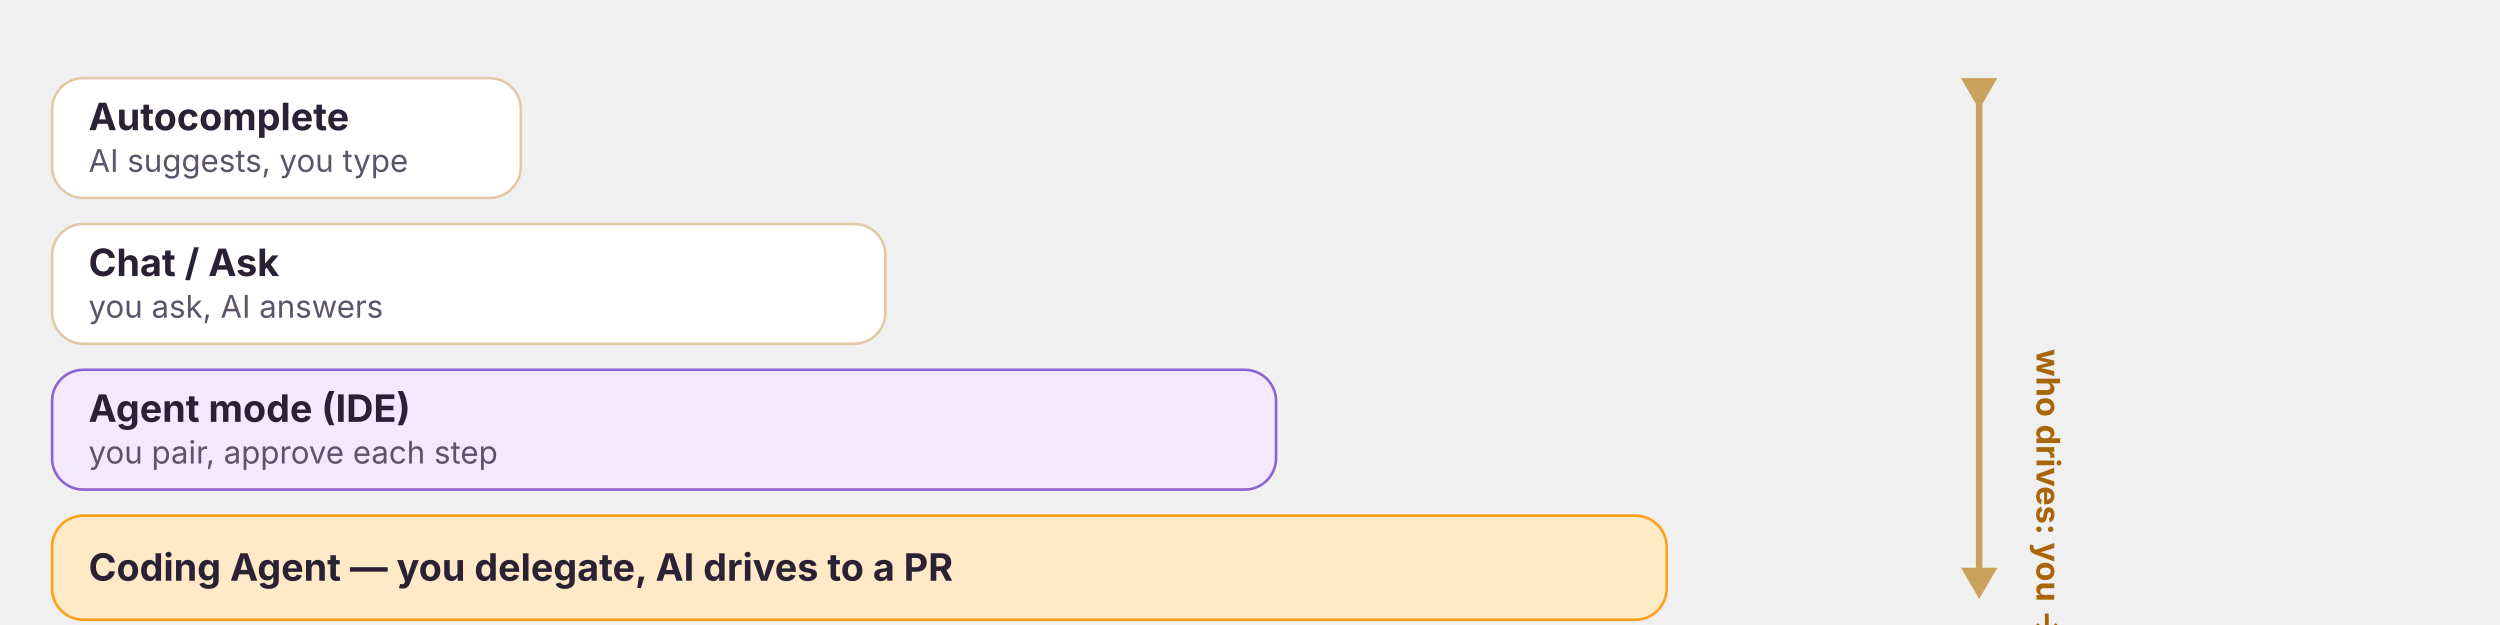
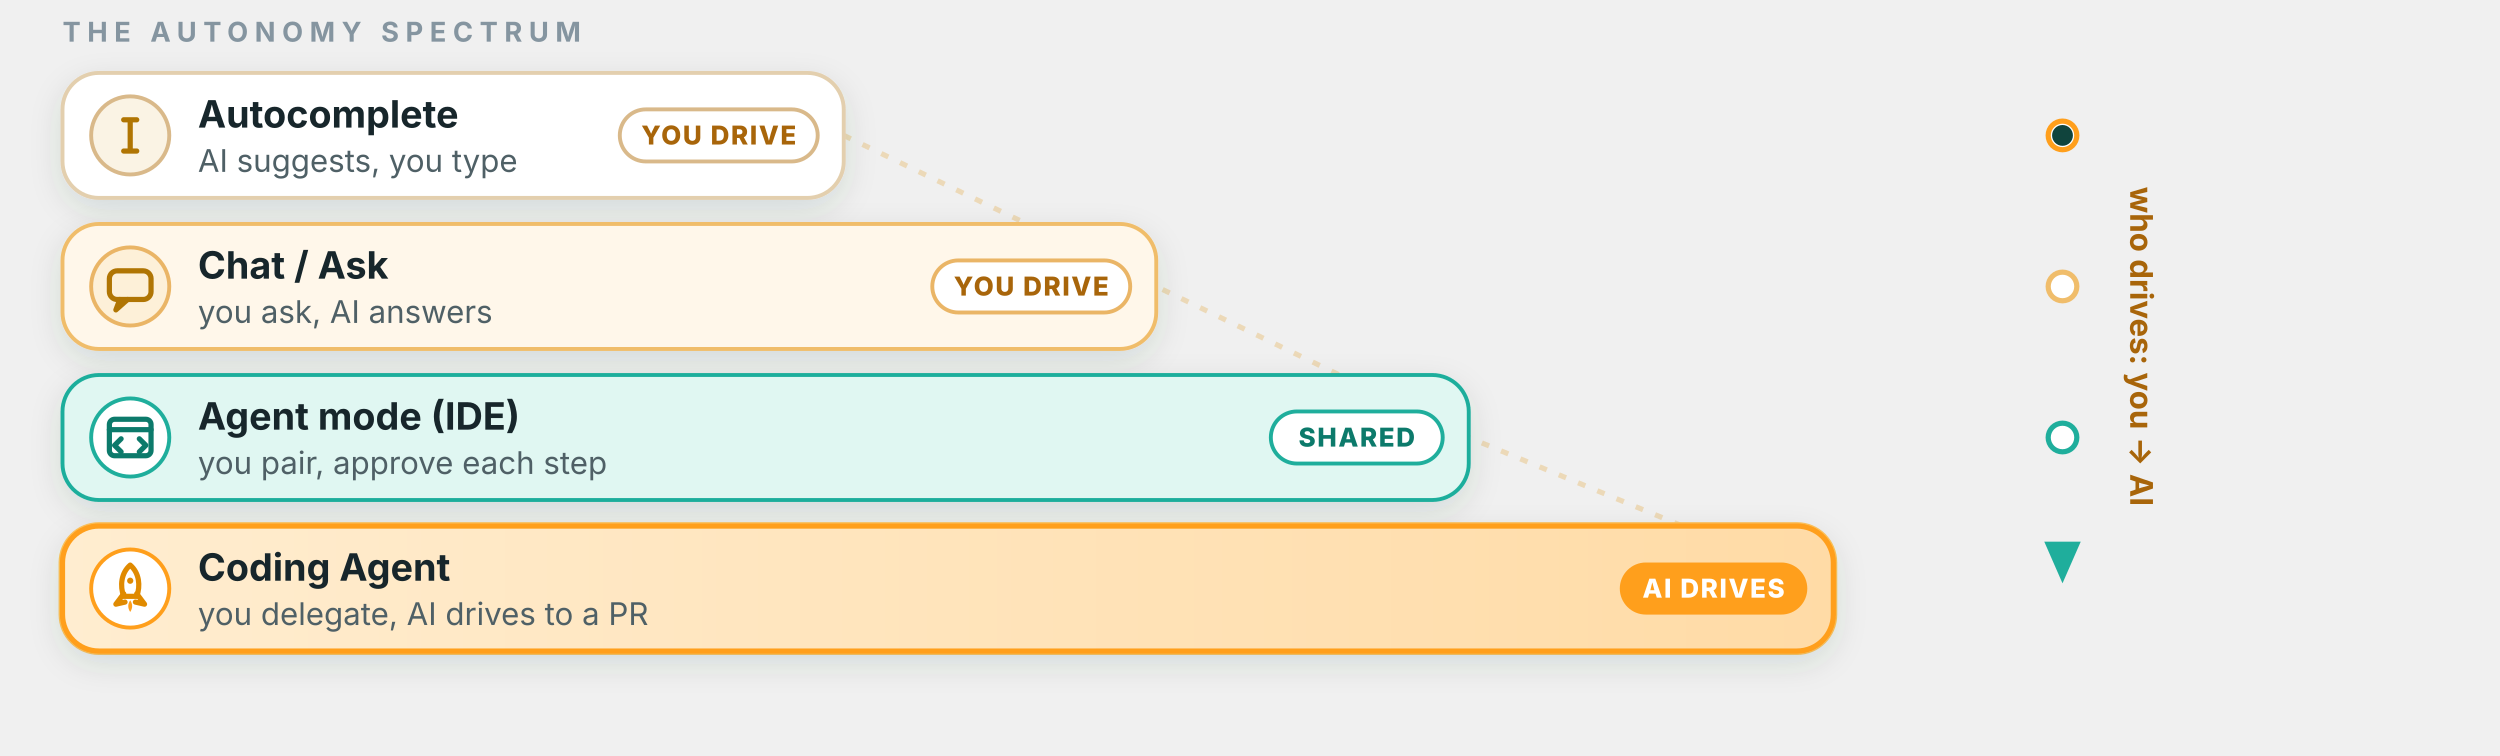
- <svg xmlns="http://www.w3.org/2000/svg" viewBox="0 0 960 240" font-family="Inter,Segoe UI,Arial,sans-serif">
+ <svg xmlns="http://www.w3.org/2000/svg" viewBox="0 0 960 290" font-family="Inter,Segoe UI,Arial,sans-serif">
+   <defs>
+     <linearGradient id="gHot" x1="0" y1="0" x2="1" y2="0">
+       <stop offset="0" stop-color="#ffedd0" />
+       <stop offset="1" stop-color="#ffdba6" />
+     </linearGradient>
+     <linearGradient id="gScale" x1="0" y1="0" x2="0" y2="1">
+       <stop offset="0" stop-color="#ff9f1c" />
+       <stop offset="1" stop-color="#1fae9c" />
+     </linearGradient>
+     <filter id="softS" x="-10%" y="-30%" width="120%" height="180%">
+       <feDropShadow dx="0" dy="4" stdDeviation="6" flood-color="#10443d" flood-opacity="0.12" />
+     </filter>
+   </defs>
  <style>
-     .bar { animation: grow .9s cubic-bezier(.22,1,.36,1) both; transform-origin:left center; transform-box: fill-box; }
-     .b1{animation-delay:.05s}.b2{animation-delay:.2s}.b3{animation-delay:.35s}.b4{animation-delay:.5s}
+     .name { font-size: 14.5px; font-weight: 700; fill: #17262b; }
+     .how  { font-size: 12px; fill: #4f6066; }
+     .pill { font-size: 10px; font-weight: 800; letter-spacing: .6px; }
+     .grow { transform-origin: left center; transform-box: fill-box; animation: grow .8s cubic-bezier(.22,1,.36,1) both; }
+     .g1{animation-delay:.05s}.g2{animation-delay:.2s}.g3{animation-delay:.35s}.g4{animation-delay:.5s}
    @keyframes grow { from{opacity:0; transform:scaleX(0)} to{opacity:1; transform:scaleX(1)} }
-     .name { font-size:14.5px; font-weight:700; fill:#2b2135 }
-     .how  { font-size:12px; fill:#5c5468 }
-     .you  { font-size:11.5px; font-weight:600; fill:#a8650a }
+     .fade { animation: fade .5s ease both; }
+     .f1{animation-delay:.55s}.f2{animation-delay:.7s}.f3{animation-delay:.85s}.f4{animation-delay:1s}.f5{animation-delay:1.15s}
+     @keyframes fade { from{opacity:0} to{opacity:1} }
+     .glow { animation: gl 2.4s ease-in-out infinite; }
+     @keyframes gl { 0%,100%{opacity:0} 50%{opacity:.85} }
+     @media (prefers-reduced-motion: reduce) {
+       .grow,.fade,.glow { animation: none; }
+       .dot { display: none; }
+     }
  </style>
-   <g class="bar b1">
-     <rect x="20" y="30" width="180" height="46" rx="12" fill="#fff" stroke="#e0c9a6" />
-     <text class="name" x="34" y="50">Autocomplete</text>
-     <text class="how" x="34" y="66">AI suggests, you type</text>
+   <text x="24" y="16" font-size="10.5" letter-spacing="2.5" font-weight="700" fill="#8595a0">THE AUTONOMY SPECTRUM</text>
+   <polyline points="324,52 444,110 564,168 704,226" fill="none" stroke="#ecd9b8" stroke-width="2" stroke-dasharray="3 5" />
+   <g class="grow g1">
+     <rect x="24" y="28" width="300" height="48" rx="14" fill="#ffffff" stroke="#e3cfae" stroke-width="1.5" filter="url(#softS)" />
+     <circle cx="50" cy="52" r="15" fill="#faf3e4" stroke="#d9b98a" stroke-width="1.5" />
+     <g transform="translate(50 52)" stroke="#b07503" stroke-width="2" fill="none" stroke-linecap="round">
+       <path d="M-2.5 -6 H 2.5 M0 -6 V 6 M-2.5 6 H 2.5" />
+     </g>
+     <text class="name" x="76" y="49">Autocomplete</text>
+     <text class="how" x="76" y="66">AI suggests, you type</text>
+     <g class="fade f1">
+       <rect x="238" y="42" width="76" height="20" rx="10" fill="#ffffff" stroke="#d9b98a" stroke-width="1.5" />
+       <text class="pill" x="276" y="55.5" text-anchor="middle" fill="#a8650a">YOU DRIVE</text>
+     </g>
  </g>
-   <g class="bar b2">
-     <rect x="20" y="86" width="320" height="46" rx="12" fill="#fff" stroke="#e0c9a6" />
-     <text class="name" x="34" y="106">Chat / Ask</text>
-     <text class="how" x="34" y="122">you ask, AI answers</text>
+   <g class="grow g2">
+     <rect x="24" y="86" width="420" height="48" rx="14" fill="#fff7ea" stroke="#f0bd6b" stroke-width="1.5" filter="url(#softS)" />
+     <circle cx="50" cy="110" r="15" fill="#fdf0d8" stroke="#eab566" stroke-width="1.5" />
+     <g transform="translate(50 110)" stroke="#b07503" stroke-width="2" fill="none" stroke-linecap="round" stroke-linejoin="round">
+       <rect x="-8" y="-6" width="16" height="11" rx="3" />
+       <path d="M-4 5 L-5.5 9 L-1 5" />
+     </g>
+     <text class="name" x="76" y="107">Chat / Ask</text>
+     <text class="how" x="76" y="124">you ask, AI answers</text>
+     <g class="fade f2">
+       <rect x="358" y="100" width="76" height="20" rx="10" fill="#ffffff" stroke="#eab566" stroke-width="1.5" />
+       <text class="pill" x="396" y="113.5" text-anchor="middle" fill="#a8650a">YOU DRIVE</text>
+     </g>
  </g>
-   <g class="bar b3">
-     <rect x="20" y="142" width="470" height="46" rx="12" fill="#f3e8ff" stroke="#8a63d2" />
-     <text class="name" x="34" y="162">Agent mode (IDE)</text>
-     <text class="how" x="34" y="178">you pair, approve each step</text>
+   <g class="grow g3">
+     <rect x="24" y="144" width="540" height="48" rx="14" fill="#e0f7f2" stroke="#1fae9c" stroke-width="1.5" filter="url(#softS)" />
+     <circle cx="50" cy="168" r="15" fill="#ffffff" stroke="#1fae9c" stroke-width="1.5" />
+     <g transform="translate(50 168)" stroke="#0c7a6b" stroke-width="2" fill="none" stroke-linecap="round" stroke-linejoin="round">
+       <rect x="-8" y="-7" width="16" height="14" rx="2" />
+       <line x1="-8" y1="-3" x2="8" y2="-3" />
+       <path d="M-3.5 0.5 l-2.5 2.5 2.5 2.5 M3.5 0.5 l2.5 2.5 -2.5 2.5" />
+     </g>
+     <text class="name" x="76" y="165">Agent mode (IDE)</text>
+     <text class="how" x="76" y="182">you pair, approve each step</text>
+     <g class="fade f3">
+       <rect x="488" y="158" width="66" height="20" rx="10" fill="#ffffff" stroke="#1fae9c" stroke-width="1.5" />
+       <text class="pill" x="521" y="171.5" text-anchor="middle" fill="#0c7a6b">SHARED</text>
+     </g>
  </g>
-   <g class="bar b4">
-     <rect x="20" y="198" width="620" height="40" rx="12" fill="#ffe9c7" stroke="#ff9f1c" />
-     <text class="name" x="34" y="223">Coding Agent — you delegate, AI drives to a PR</text>
+   <g class="grow g4">
+     <rect class="glow" x="24" y="202" width="680" height="48" rx="14" fill="none" stroke="#ffc35c" stroke-width="3" />
+     <rect x="24" y="202" width="680" height="48" rx="14" fill="url(#gHot)" stroke="#ff9f1c" stroke-width="2" filter="url(#softS)" />
+     <circle cx="50" cy="226" r="15" fill="#ffffff" stroke="#ff9f1c" stroke-width="1.5" />
+     <g transform="translate(50 226)" stroke="#e08a00" stroke-width="2" fill="none" stroke-linecap="round" stroke-linejoin="round">
+       <path d="M0 -9 C 3.5 -6, 4 -1, 2.5 3 L -2.5 3 C -4 -1, -3.5 -6, 0 -9 Z" />
+       <circle cx="0" cy="-3" r="1.2" fill="#e08a00" stroke="none" />
+       <path d="M-2.5 2 L -5.5 6 L -2 5.2 M2.5 2 L 5.5 6 L 2 5.2" />
+       <path d="M0 4.5 C 1 6, 1 7.5, 0 9 C -1 7.5, -1 6, 0 4.5 Z" fill="#ff9f1c" stroke="none" />
+     </g>
+     <text class="name" x="76" y="223">Coding Agent</text>
+     <text class="how" x="76" y="240">you delegate, AI drives to a PR</text>
+     <g class="fade f4">
+       <rect x="622" y="216" width="72" height="20" rx="10" fill="#ff9f1c" />
+       <text class="pill" x="658" y="229.5" text-anchor="middle" fill="#ffffff">AI DRIVES</text>
+     </g>
  </g>
-   <g>
-     <line x1="760" y1="40" x2="760" y2="220" stroke="#c9a25e" stroke-width="2.5" />
-     <path d="M760 30 l-7 12 h14 z" fill="#c9a25e" transform="rotate(180 760 36)" />
-     <path d="M760 230 l-7 -12 h14 z" fill="#c9a25e" />
-     <text x="782" y="134" font-size="12.5" fill="#a8650a" font-weight="700" transform="rotate(90 782 134)">who drives: you → AI</text>
+   <g class="fade f5">
+     <line x1="792" y1="52" x2="792" y2="214" stroke="url(#gScale)" stroke-width="3" stroke-linecap="round" />
+     <path d="M785 208 H 799 L 792 224 Z" fill="#1fae9c" />
  </g>
+   <circle class="fade f1" cx="792" cy="52" r="5.5" fill="#fff" stroke="#ff9f1c" stroke-width="2" />
+   <circle class="fade f2" cx="792" cy="110" r="5.5" fill="#fff" stroke="#f0bd6b" stroke-width="2" />
+   <circle class="fade f3" cx="792" cy="168" r="5.5" fill="#fff" stroke="#1fae9c" stroke-width="2" />
+   <circle class="dot" cx="792" cy="52" r="4" fill="#10443d">
+     <animateMotion dur="3s" begin="1.4s" repeatCount="indefinite" path="M792 52 V 210" />
+   </circle>
+   <text transform="rotate(90 818 133)" x="818" y="133" text-anchor="middle" font-size="12" font-weight="700" fill="#a8650a">who drives: you → AI</text>
</svg>
